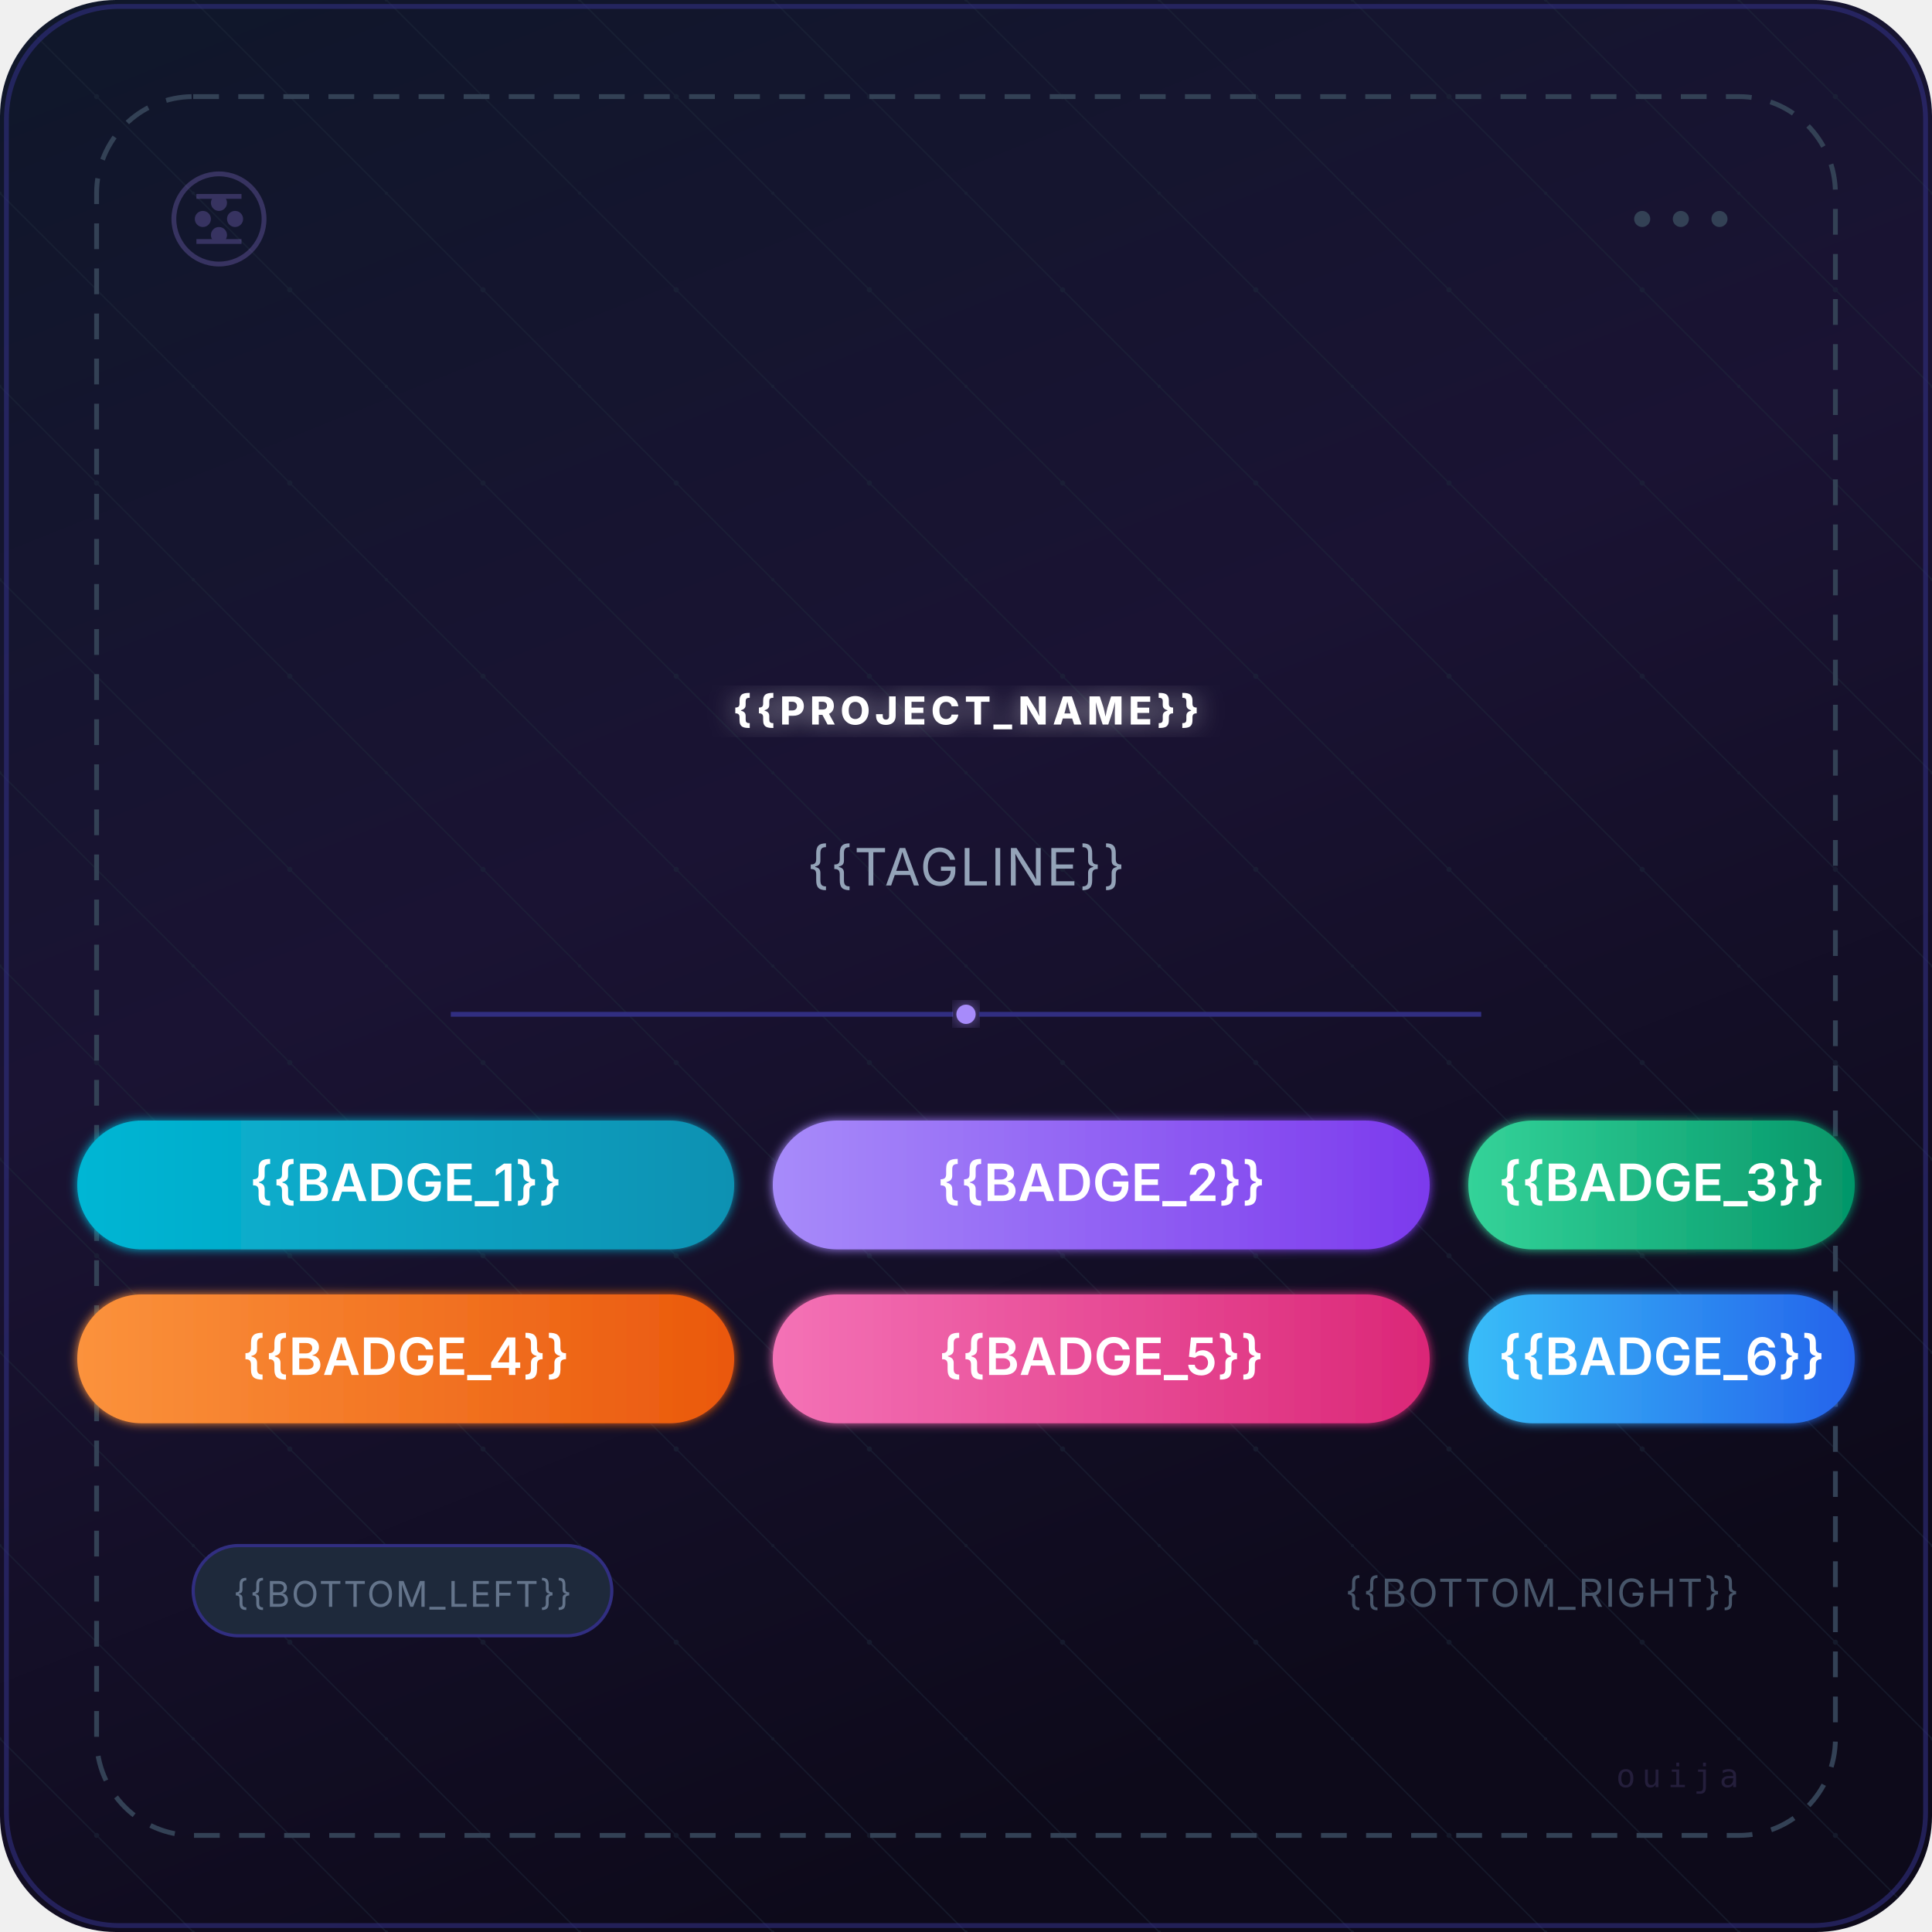
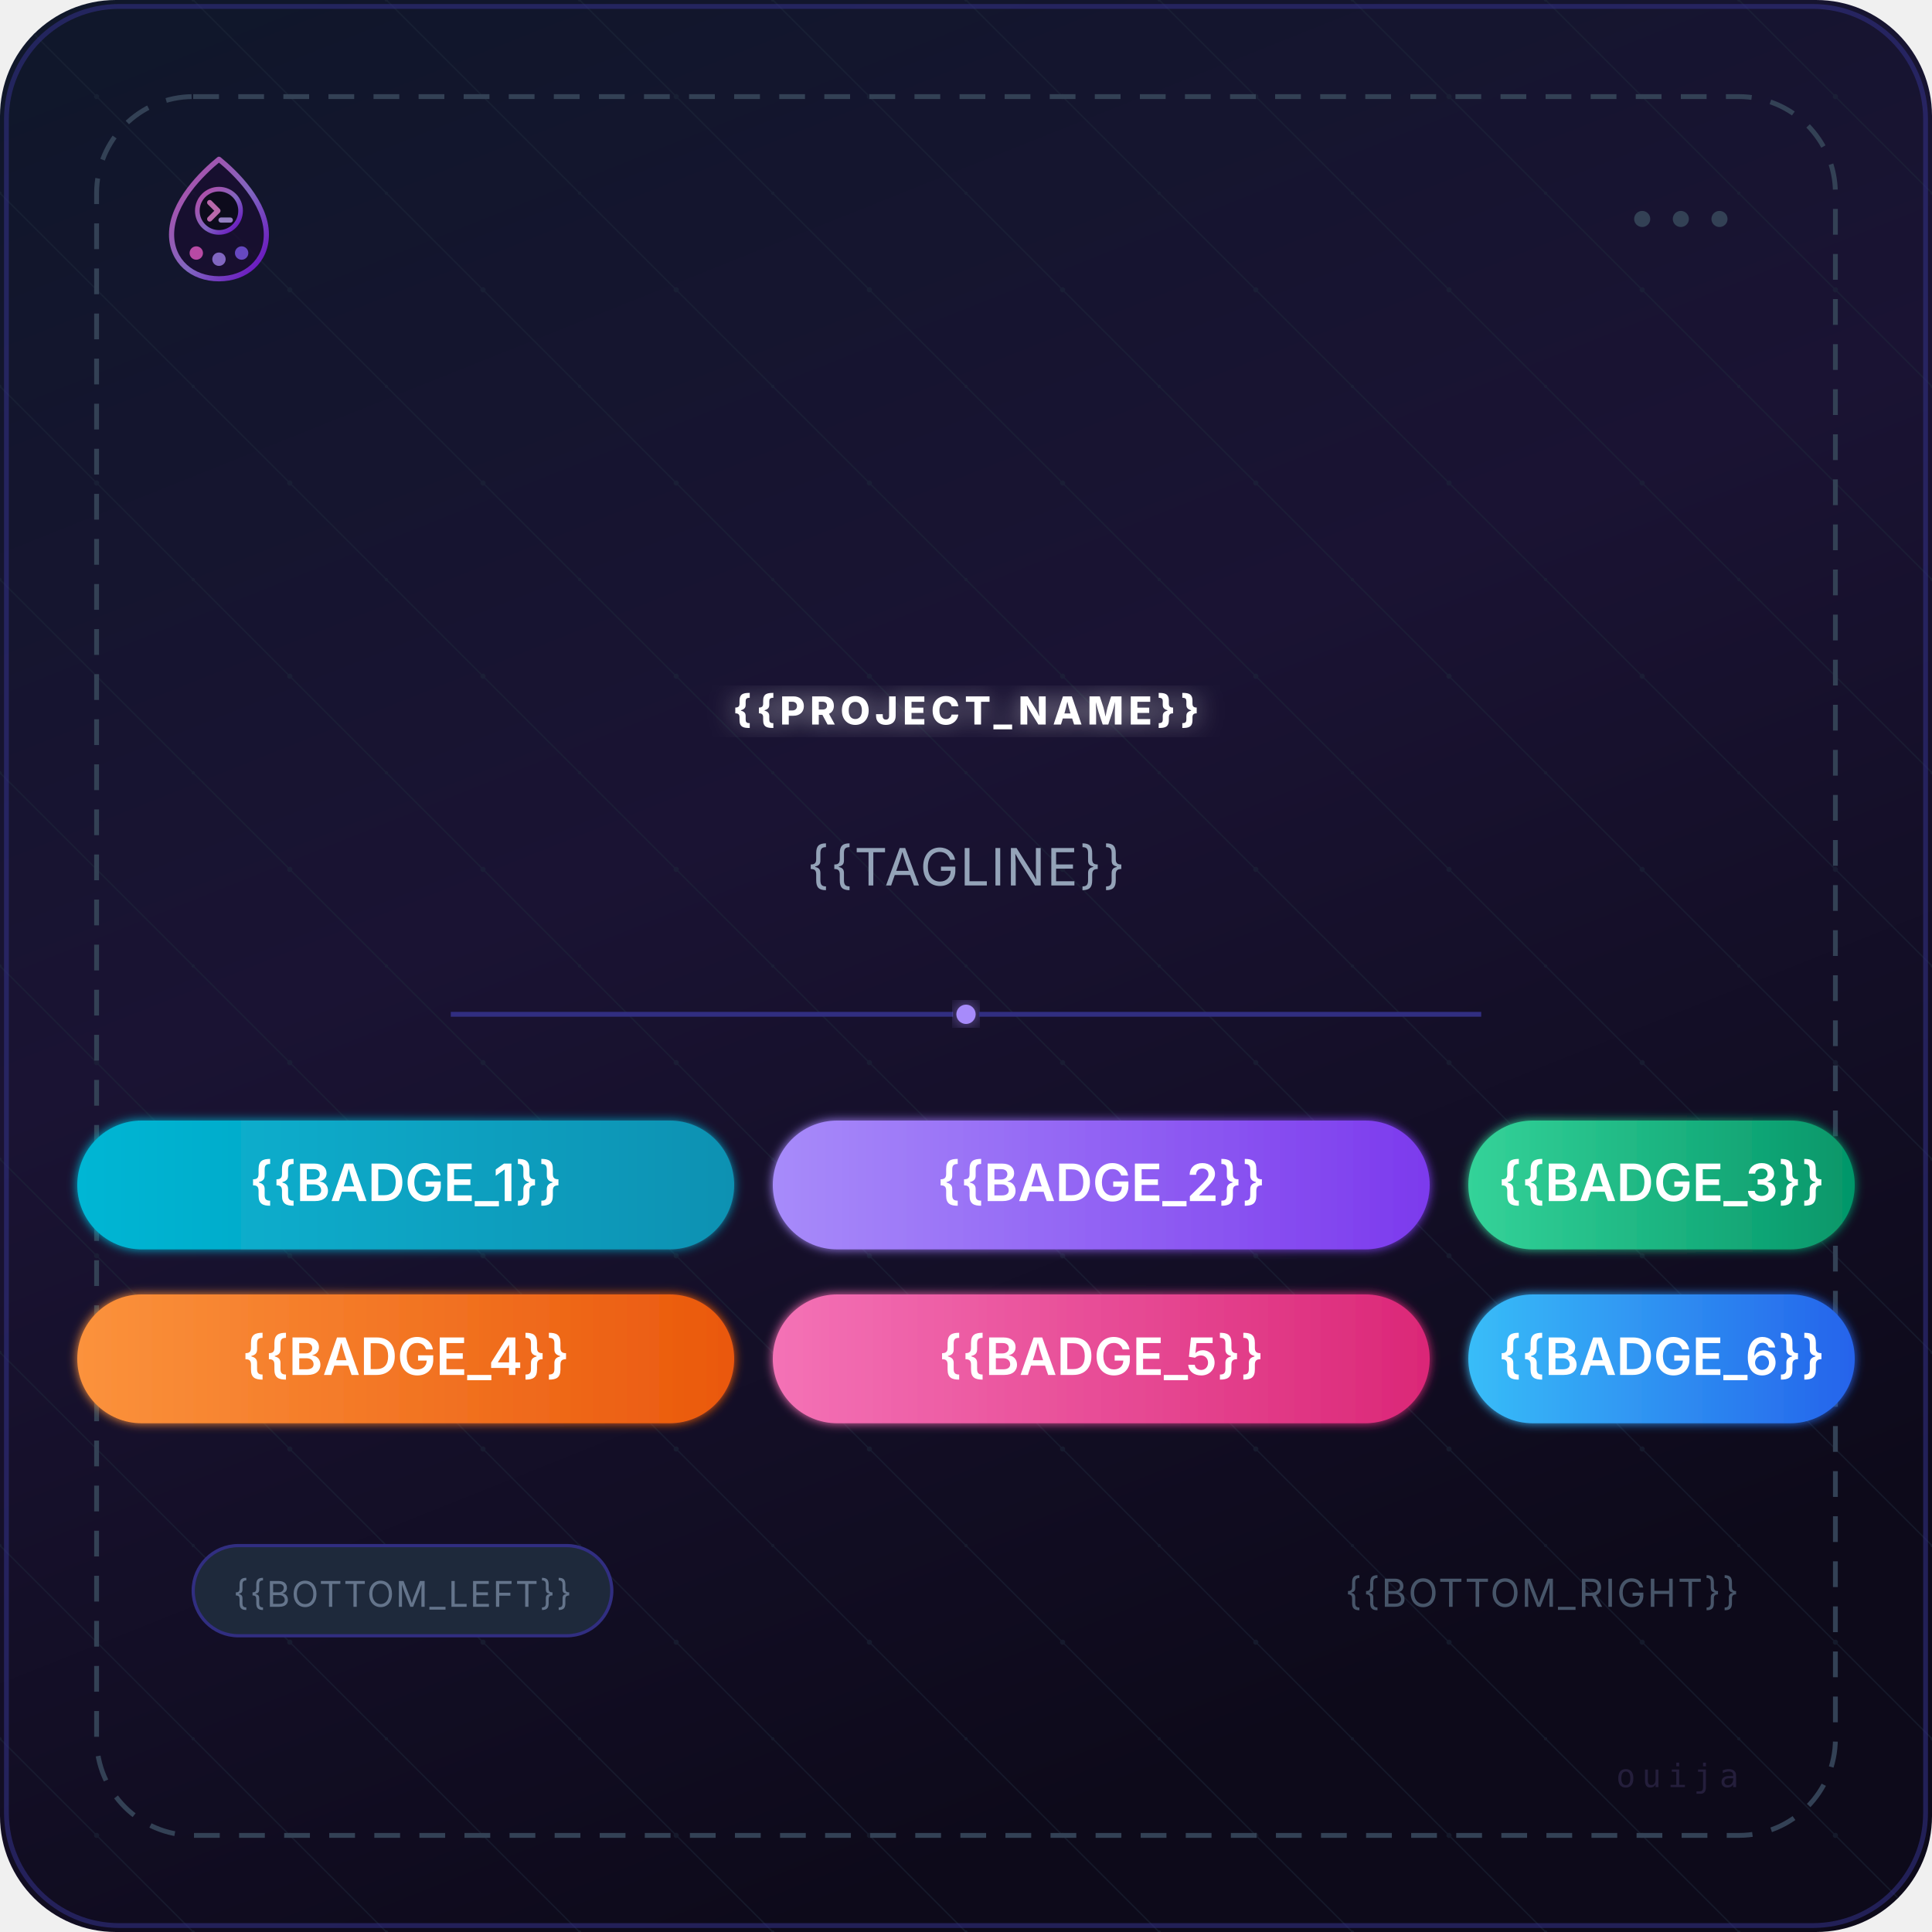
<svg xmlns="http://www.w3.org/2000/svg" viewBox="0 0 600 600" width="600" height="600">
  <defs>
    <linearGradient id="bgGrad" x1="0" y1="0" x2="0.4" y2="1">
      <stop offset="0%" stop-color="#0f172a" />
      <stop offset="50%" stop-color="#1a1333" />
      <stop offset="100%" stop-color="#0d0a1a" />
    </linearGradient>
    <filter id="glow" x="-20%" y="-20%" width="140%" height="140%">
      <feGaussianBlur stdDeviation="3" result="blur" />
      <feMerge>
        <feMergeNode in="blur" />
        <feMergeNode in="SourceGraphic" />
      </feMerge>
    </filter>
    <filter id="heroGlow" x="-20%" y="-20%" width="140%" height="140%">
      <feGaussianBlur stdDeviation="4" result="blur" />
      <feComponentTransfer in="blur" result="glow">
        <feFuncA type="linear" slope="0.6" />
      </feComponentTransfer>
      <feMerge>
        <feMergeNode in="glow" />
        <feMergeNode in="SourceGraphic" />
      </feMerge>
    </filter>
    <linearGradient id="b1" x1="0" y1="0" x2="1" y2="0">
      <stop offset="0%" stop-color="#06b6d4" />
      <stop offset="100%" stop-color="#0891b2" />
    </linearGradient>
    <linearGradient id="b2" x1="0" y1="0" x2="1" y2="0">
      <stop offset="0%" stop-color="#a78bfa" />
      <stop offset="100%" stop-color="#7c3aed" />
    </linearGradient>
    <linearGradient id="b3" x1="0" y1="0" x2="1" y2="0">
      <stop offset="0%" stop-color="#34d399" />
      <stop offset="100%" stop-color="#059669" />
    </linearGradient>
    <linearGradient id="b4" x1="0" y1="0" x2="1" y2="0">
      <stop offset="0%" stop-color="#fb923c" />
      <stop offset="100%" stop-color="#ea580c" />
    </linearGradient>
    <linearGradient id="b5" x1="0" y1="0" x2="1" y2="0">
      <stop offset="0%" stop-color="#f472b6" />
      <stop offset="100%" stop-color="#db2777" />
    </linearGradient>
    <linearGradient id="b6" x1="0" y1="0" x2="1" y2="0">
      <stop offset="0%" stop-color="#38bdf8" />
      <stop offset="100%" stop-color="#2563eb" />
    </linearGradient>
    <filter id="badgeGlow" x="-10%" y="-20%" width="120%" height="140%">
      <feGaussianBlur stdDeviation="1.5" result="blur" />
      <feMerge>
        <feMergeNode in="blur" />
        <feMergeNode in="SourceGraphic" />
      </feMerge>
    </filter>
    <pattern id="circuit" x="0" y="0" width="60" height="60" patternUnits="userSpaceOnUse">
      <circle cx="30" cy="30" r="0.8" fill="#1e293b" />
      <circle cx="0" cy="0" r="0.5" fill="#1e293b" />
      <circle cx="60" cy="60" r="0.5" fill="#1e293b" />
      <circle cx="0" cy="60" r="0.5" fill="#1e293b" />
      <circle cx="60" cy="0" r="0.5" fill="#1e293b" />
      <line x1="30" y1="30" x2="60" y2="60" stroke="#1e293b" stroke-width="0.4" />
      <line x1="0" y1="0" x2="30" y2="30" stroke="#1e293b" stroke-width="0.4" />
    </pattern>
  </defs>
  <rect x="0" y="0" width="600" height="600" rx="36" fill="url(#bgGrad)" />
  <rect x="0" y="0" width="600" height="600" rx="36" fill="url(#circuit)" opacity="0.5" />
  <rect x="2" y="2" width="596" height="596" rx="35" fill="none" stroke="#312e81" stroke-width="1.5" opacity="0.6" />
  <rect x="30" y="30" width="540" height="540" rx="30" fill="none" stroke="#334155" stroke-width="1.5" stroke-dasharray="8,6" />
-   <g transform="translate(68, 68)" opacity="0.25">
-     <circle cx="0" cy="0" r="14" fill="none" stroke="#a78bfa" stroke-width="1.5" />
-     <circle cx="-5" cy="0" r="2.5" fill="#a78bfa" />
-     <circle cx="5" cy="0" r="2.5" fill="#a78bfa" />
-     <circle cx="0" cy="-5" r="2.5" fill="#a78bfa" />
-     <circle cx="0" cy="5" r="2.5" fill="#a78bfa" />
-     <line x1="-7" y1="7" x2="7" y2="7" stroke="#a78bfa" stroke-width="1.5" />
-     <line x1="-7" y1="-7" x2="7" y2="-7" stroke="#a78bfa" stroke-width="1.5" />
+   <defs>
+     <linearGradient id="plEdge" x1="0" y1="0" x2="1" y2="1">
+       <stop offset="0" stop-color="#ff5fd7" />
+       <stop offset=".55" stop-color="#af87ff" />
+       <stop offset="1" stop-color="#8700ff" />
+     </linearGradient>
+   </defs>
+   <g transform="translate(48.8, 46.9) scale(0.32)" opacity="0.7">
+     <path fill="#1a0b30" stroke="url(#plEdge)" stroke-width="5" stroke-linejoin="round" d="M60 8 C76 21 106 50 106 81 C106 107 86 124 60 124 C34 124 14 107 14 81 C14 50 44 21 60 8 Z" />
+     <circle cx="60" cy="58" r="21" fill="#0c0616" stroke="url(#plEdge)" stroke-width="4.5" />
+     <path d="M51 50 L59 58 L51 66" fill="none" stroke="#ff8ae0" stroke-width="5" stroke-linecap="round" stroke-linejoin="round" />
+     <path d="M62 67 H71" stroke="#c9a9ff" stroke-width="5" stroke-linecap="round" />
+     <circle cx="38" cy="99" r="6.5" fill="#ff5fd7" />
+     <circle cx="60" cy="105" r="6.5" fill="#af87ff" />
+     <circle cx="82" cy="99" r="6.5" fill="#8a5cff" />
  </g>
  <g fill="#334155">
    <circle cx="510" cy="68" r="2.5" />
    <circle cx="522" cy="68" r="2.5" />
    <circle cx="534" cy="68" r="2.5" />
  </g>
  <text x="300" y="225" text-anchor="middle" font-family="system-ui, -apple-system, sans-serif" font-size="{{NAME_SIZE}}" font-weight="800" fill="#ffffff" letter-spacing="1.5" filter="url(#heroGlow)">{{PROJECT_NAME}}</text>
  <text x="300" y="275" text-anchor="middle" font-family="system-ui, -apple-system, sans-serif" font-size="16" fill="#94a3b8" letter-spacing="0.5">{{TAGLINE}}</text>
  <line x1="140" y1="315" x2="296" y2="315" stroke="#312e81" stroke-width="1.5" />
  <circle cx="300" cy="315" r="3" fill="#a78bfa" filter="url(#glow)" />
  <line x1="304" y1="315" x2="460" y2="315" stroke="#312e81" stroke-width="1.5" />
  <g filter="url(#badgeGlow)">
    <rect x="24" y="348" width="204" height="40" rx="20" fill="url(#b1)" />
    <text x="126" y="373" text-anchor="middle" font-family="system-ui, -apple-system, sans-serif" font-size="16" font-weight="600" fill="#ffffff">{{BADGE_1}}</text>
    <rect x="240" y="348" width="204" height="40" rx="20" fill="url(#b2)" />
    <text x="342" y="373" text-anchor="middle" font-family="system-ui, -apple-system, sans-serif" font-size="16" font-weight="600" fill="#ffffff">{{BADGE_2}}</text>
    <rect x="456" y="348" width="120" height="40" rx="20" fill="url(#b3)" />
    <text x="516" y="373" text-anchor="middle" font-family="system-ui, -apple-system, sans-serif" font-size="16" font-weight="600" fill="#ffffff">{{BADGE_3}}</text>
  </g>
  <g filter="url(#badgeGlow)">
    <rect x="24" y="402" width="204" height="40" rx="20" fill="url(#b4)" />
    <text x="126" y="427" text-anchor="middle" font-family="system-ui, -apple-system, sans-serif" font-size="16" font-weight="600" fill="#ffffff">{{BADGE_4}}</text>
    <rect x="240" y="402" width="204" height="40" rx="20" fill="url(#b5)" />
    <text x="342" y="427" text-anchor="middle" font-family="system-ui, -apple-system, sans-serif" font-size="16" font-weight="600" fill="#ffffff">{{BADGE_5}}</text>
    <rect x="456" y="402" width="120" height="40" rx="20" fill="url(#b6)" />
    <text x="516" y="427" text-anchor="middle" font-family="system-ui, -apple-system, sans-serif" font-size="16" font-weight="600" fill="#ffffff">{{BADGE_6}}</text>
  </g>
  <rect x="60" y="480" width="130" height="28" rx="14" fill="#1e293b" stroke="#312e81" stroke-width="1" />
  <text x="125" y="499" text-anchor="middle" font-family="system-ui, -apple-system, sans-serif" font-size="11" fill="#64748b" letter-spacing="0.5">{{BOTTOM_LEFT}}</text>
  <text x="540" y="499" text-anchor="end" font-family="system-ui, -apple-system, sans-serif" font-size="12" fill="#475569" letter-spacing="0.5">{{BOTTOM_RIGHT}}</text>
  <g transform="translate(540, 555)" opacity="0.15">
    <text x="0" y="0" text-anchor="end" font-family="monospace" font-size="10" fill="#a78bfa" letter-spacing="2">ouija</text>
  </g>
</svg>
